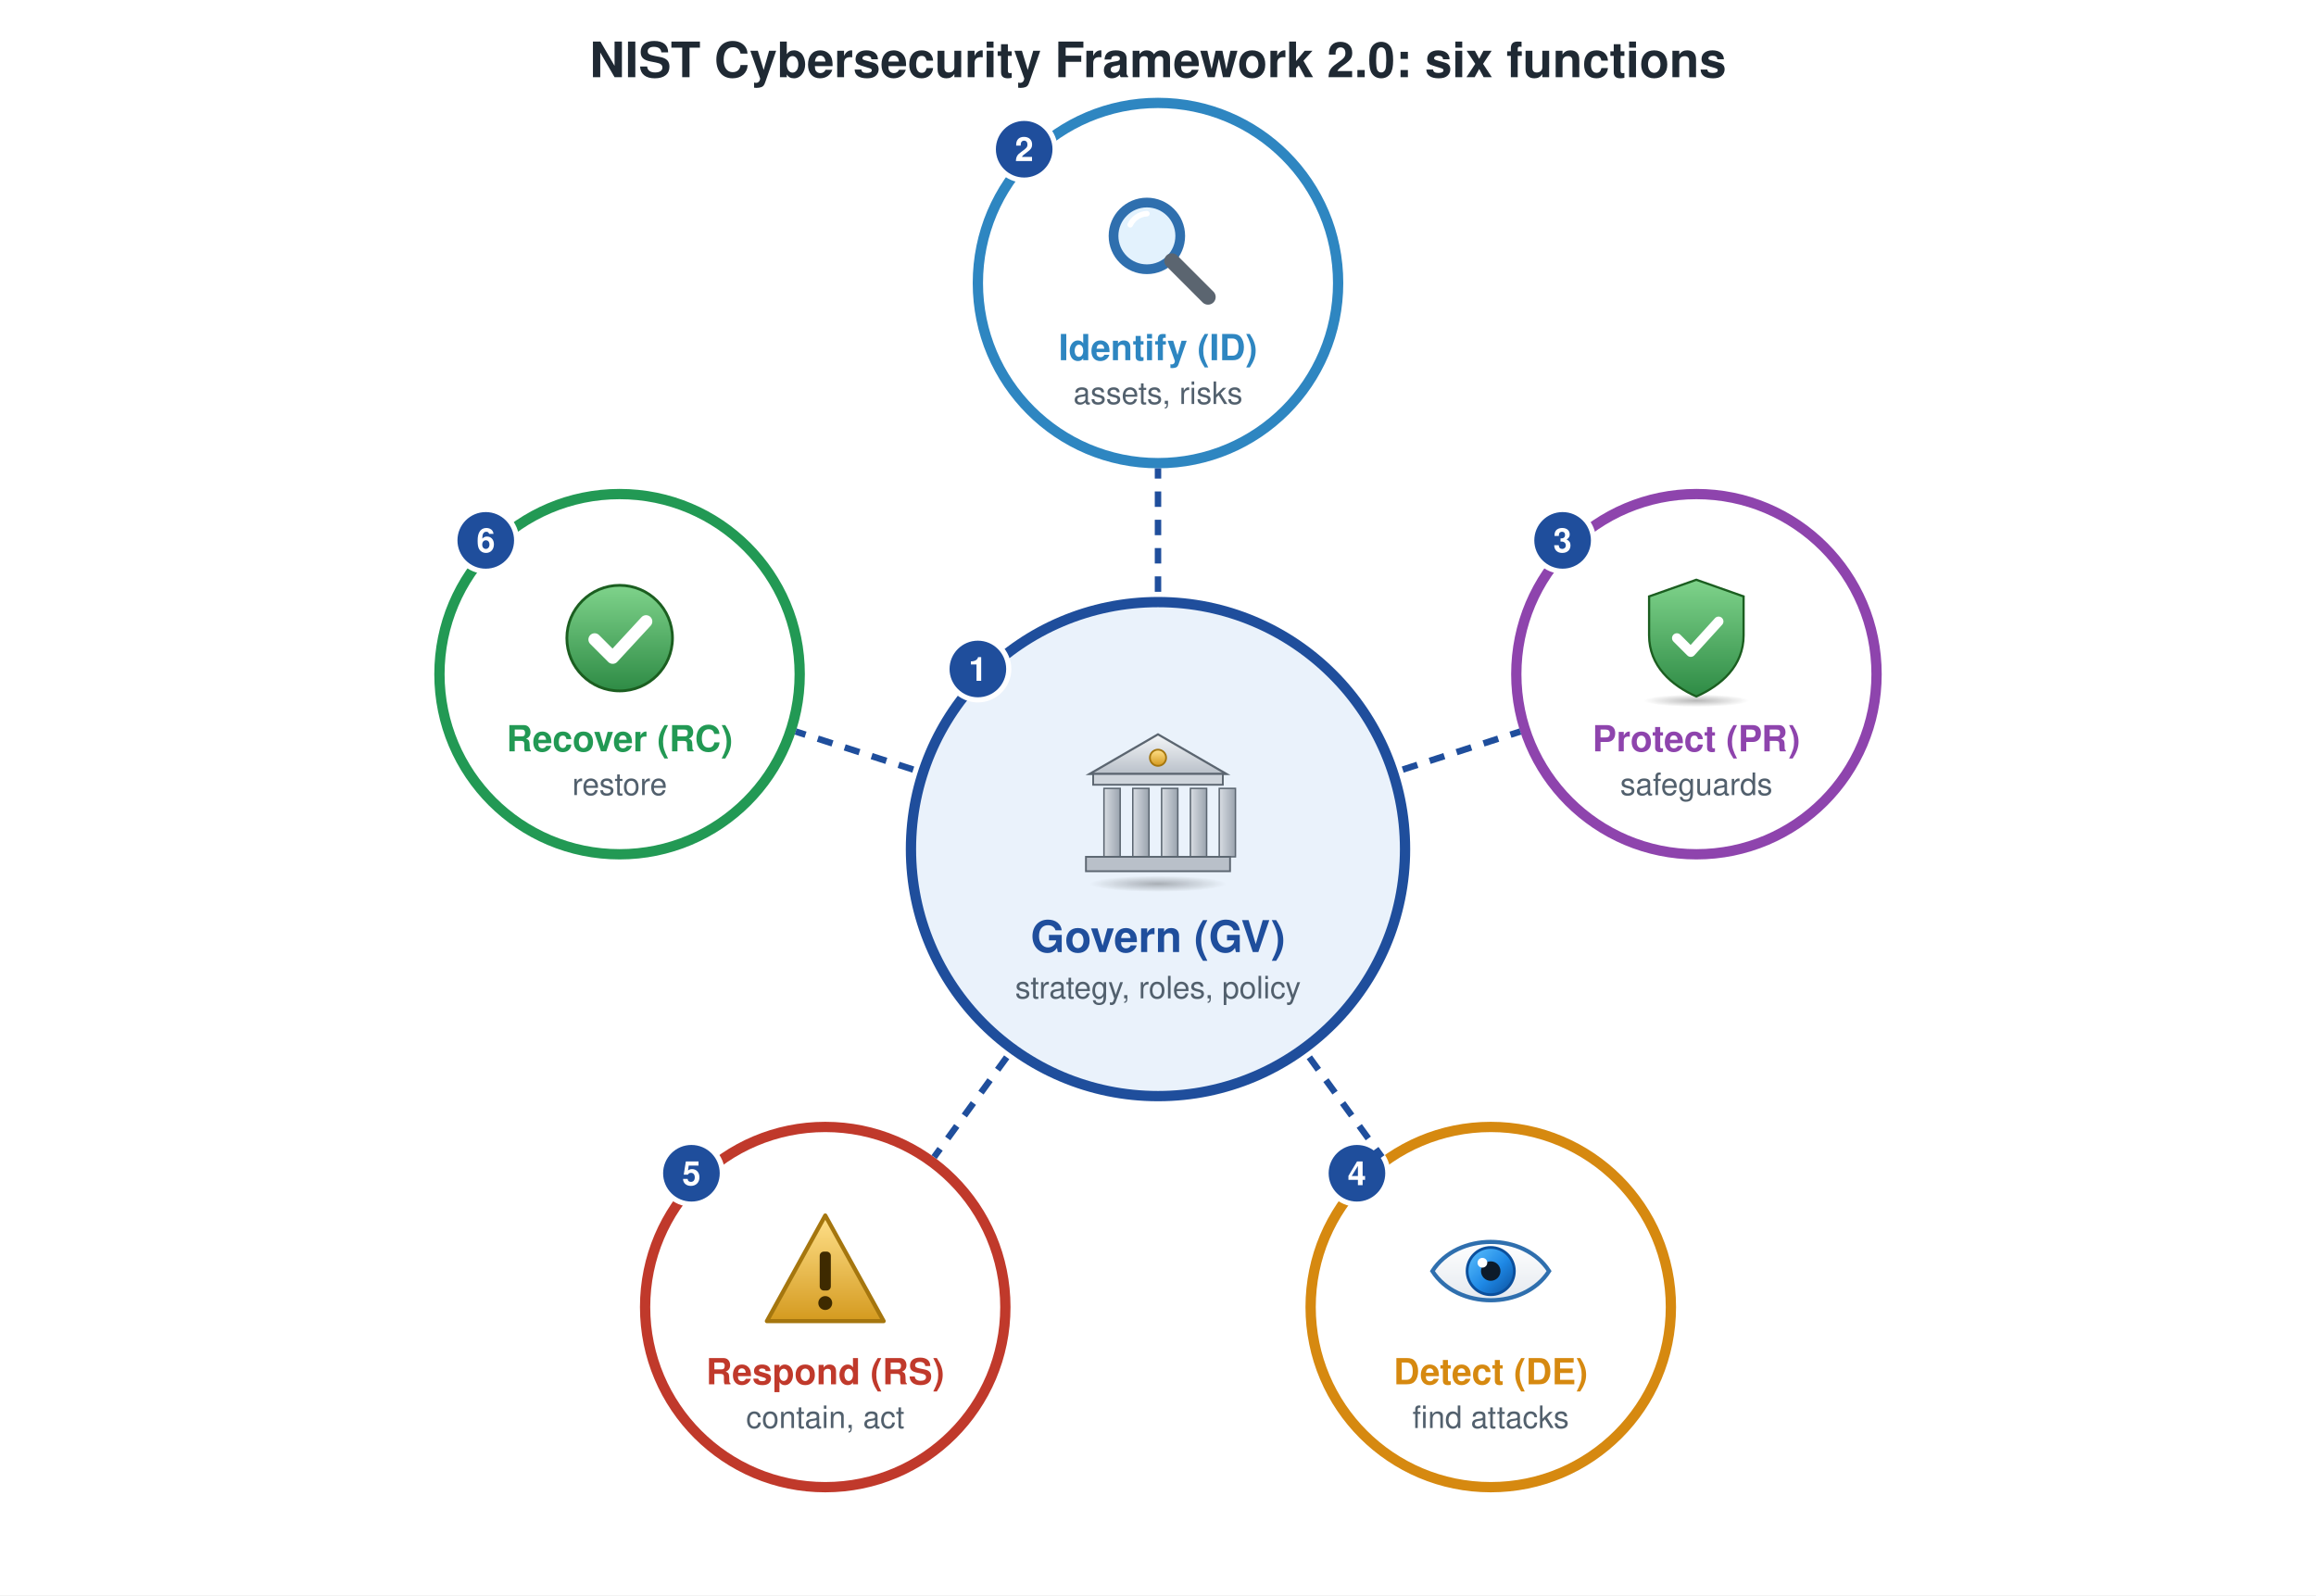
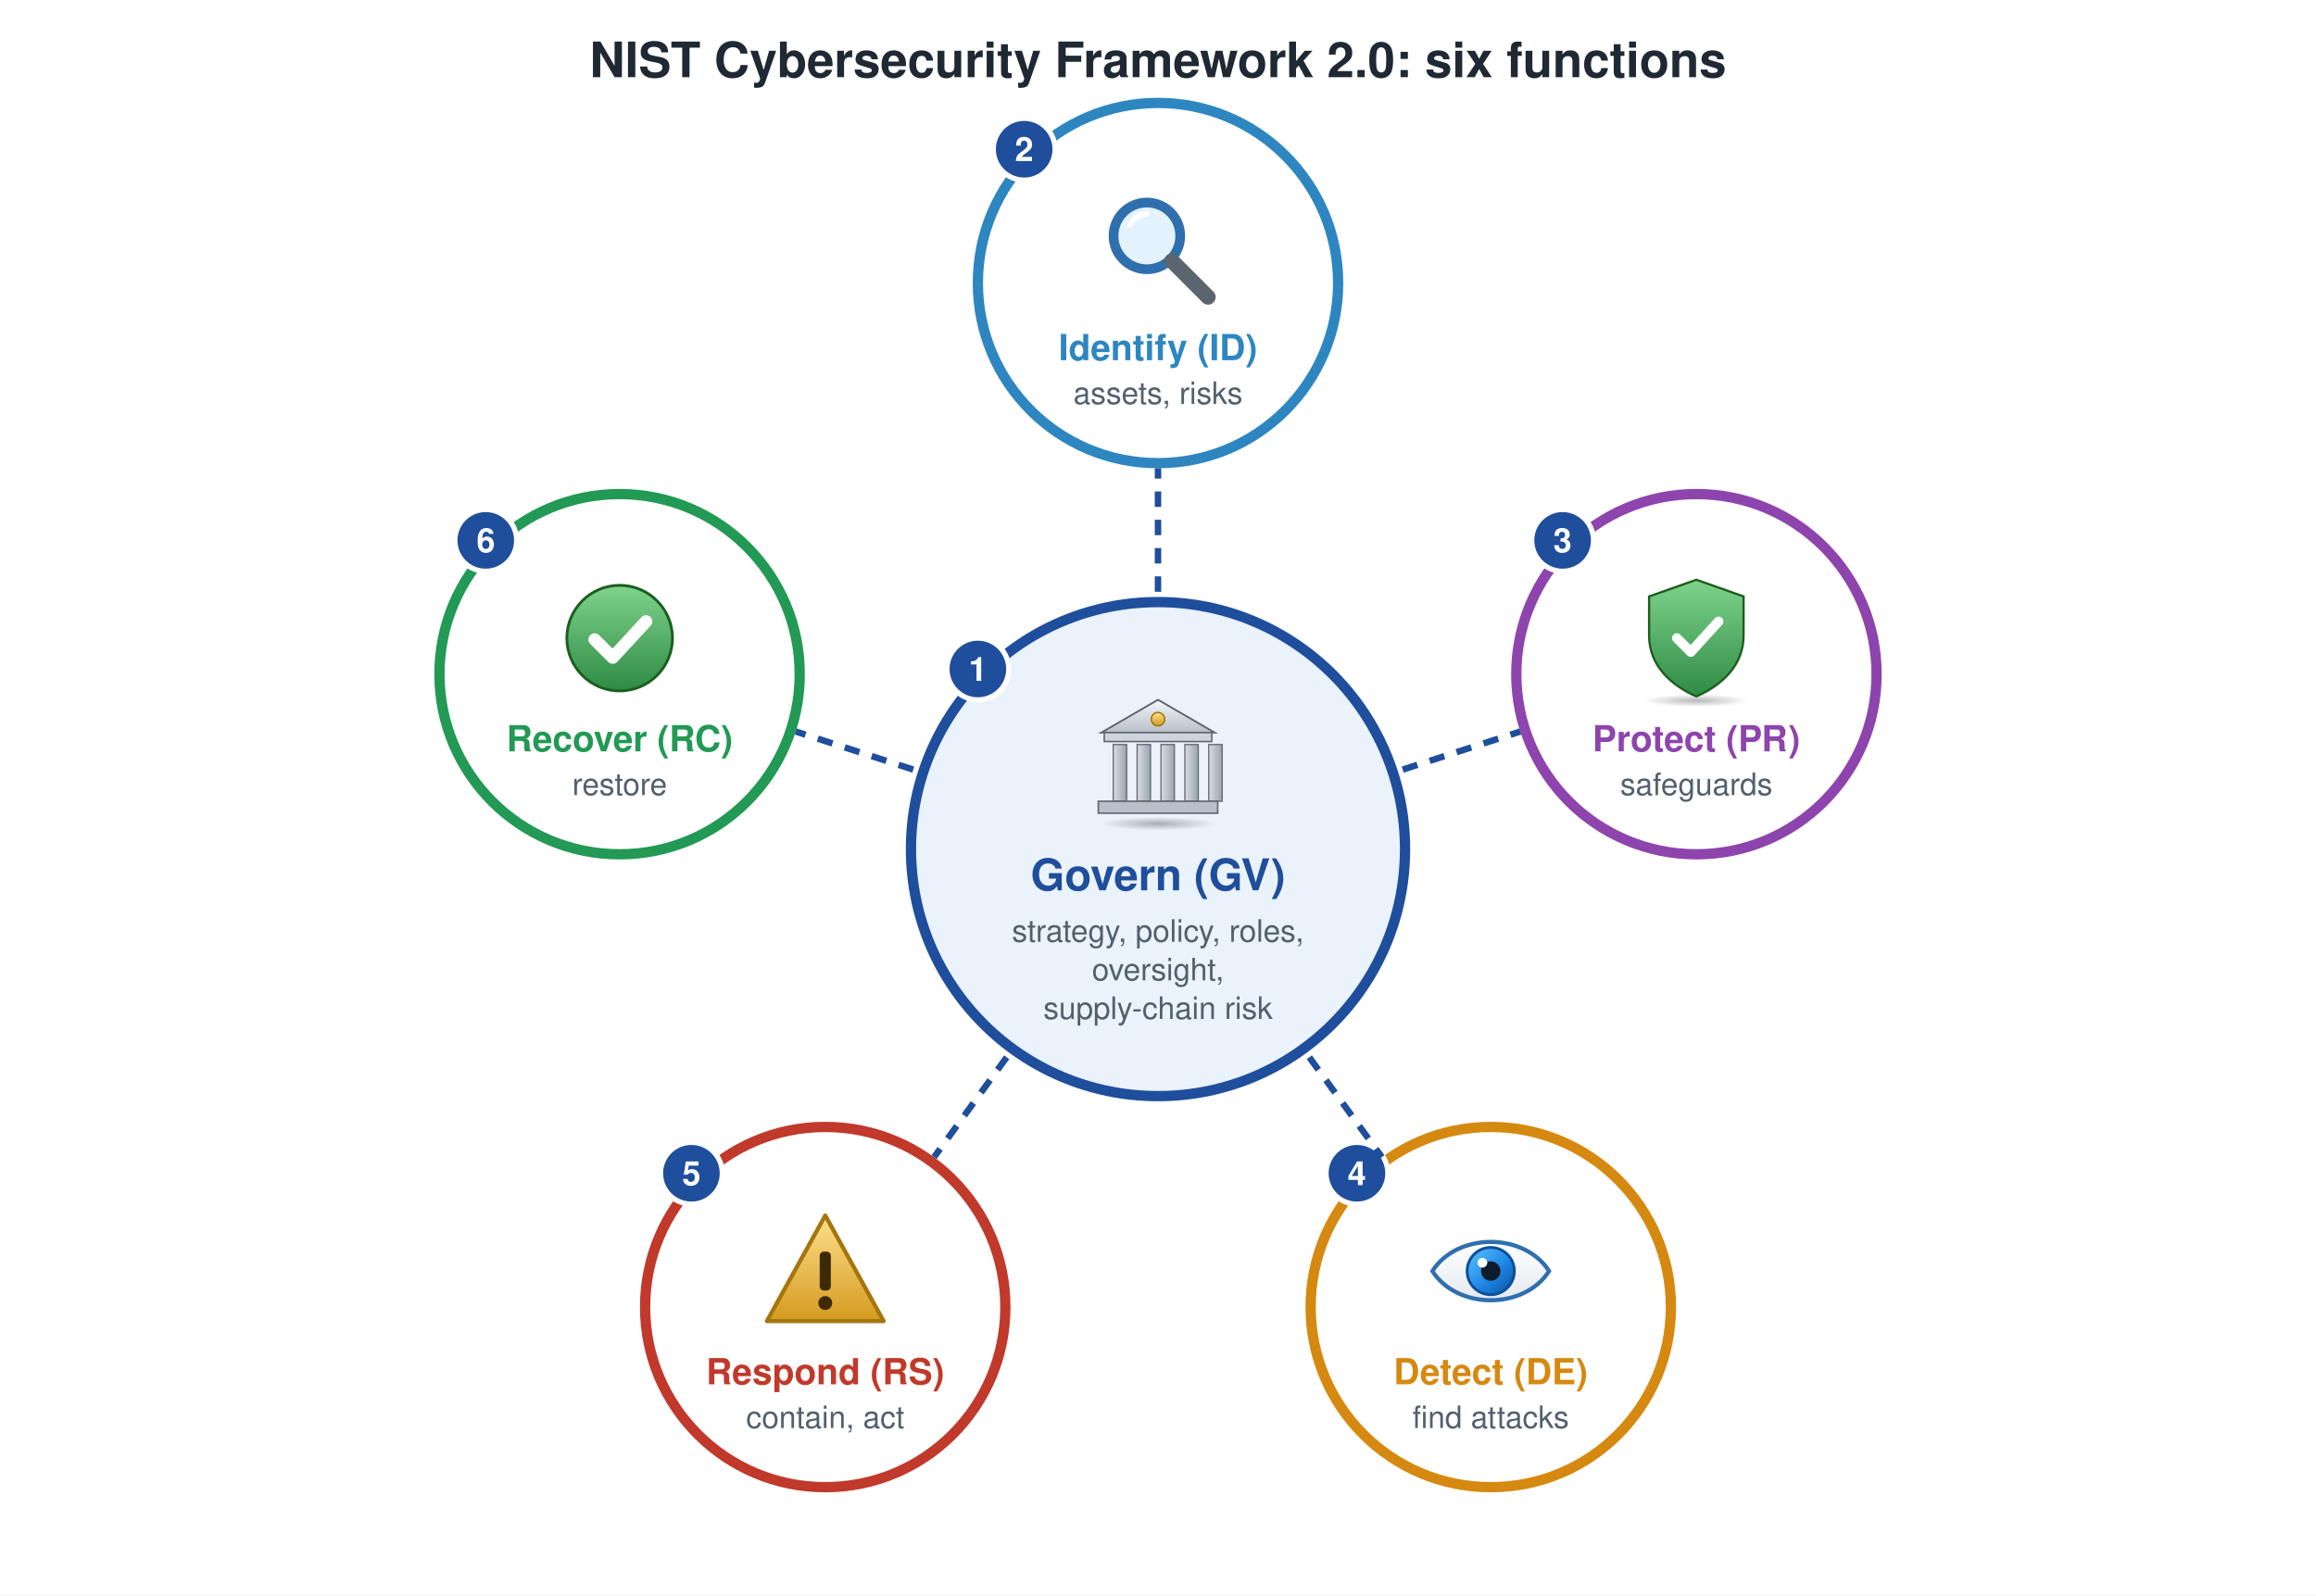
<svg xmlns="http://www.w3.org/2000/svg" viewBox="0 0 900 620" width="900" height="620" role="img" aria-labelledby="t d">
  <style>@media (prefers-reduced-motion: no-preference){.st{animation:fig-in .7s ease-out both}.s1{animation-delay:0.00s}.s2{animation-delay:0.90s}.s3{animation-delay:1.80s}.s4{animation-delay:2.70s}.s5{animation-delay:3.60s}.s6{animation-delay:4.50s}}@keyframes fig-in{from{opacity:0}to{opacity:1}}</style>
  <defs>
    <linearGradient id="g-box" x1="0" y1="0" x2="0" y2="1">
      <stop offset="0" stop-color="#f3f8fe" />
      <stop offset="1" stop-color="#c9ddf4" />
    </linearGradient>
    <filter id="f-drop" x="-10%" y="-10%" width="130%" height="140%">
      <feDropShadow dx="1.5" dy="2" stdDeviation="1.6" flood-color="#000" flood-opacity=".18" />
    </filter>
    <linearGradient id="g-steel" x1="0" y1="0" x2="1" y2="0">
      <stop offset="0" stop-color="#4a5361" />
      <stop offset=".5" stop-color="#2b313a" />
      <stop offset="1" stop-color="#1c2027" />
    </linearGradient>
    <linearGradient id="g-steel-top" x1="0" y1="0" x2="0" y2="1">
      <stop offset="0" stop-color="#7d8796" />
      <stop offset="1" stop-color="#4a5361" />
    </linearGradient>
    <linearGradient id="g-silver" x1="0" y1="0" x2="0" y2="1">
      <stop offset="0" stop-color="#f4f6f8" />
      <stop offset="1" stop-color="#b9c0c9" />
    </linearGradient>
    <linearGradient id="g-silver-side" x1="0" y1="0" x2="1" y2="0">
      <stop offset="0" stop-color="#d8dde3" />
      <stop offset="1" stop-color="#9aa3ae" />
    </linearGradient>
    <linearGradient id="g-screen" x1="0" y1="0" x2="1" y2="1">
      <stop offset="0" stop-color="#5fc3ff" />
      <stop offset=".55" stop-color="#1e88e5" />
      <stop offset="1" stop-color="#0b4f9c" />
    </linearGradient>
    <linearGradient id="g-router" x1="0" y1="0" x2="0" y2="1">
      <stop offset="0" stop-color="#6fb6e8" />
      <stop offset="1" stop-color="#1f5f99" />
    </linearGradient>
    <linearGradient id="g-router-top" x1="0" y1="0" x2="0" y2="1">
      <stop offset="0" stop-color="#e9f4fc" />
      <stop offset="1" stop-color="#a9cdea" />
    </linearGradient>
    <linearGradient id="g-db" x1="0" y1="0" x2="1" y2="0">
      <stop offset="0" stop-color="#8e99a6" />
      <stop offset=".45" stop-color="#e3e7eb" />
      <stop offset="1" stop-color="#7b8693" />
    </linearGradient>
    <linearGradient id="g-brick" x1="0" y1="0" x2="0" y2="1">
      <stop offset="0" stop-color="#e2774f" />
      <stop offset="1" stop-color="#b2472a" />
    </linearGradient>
    <linearGradient id="g-cloud" x1="0" y1="0" x2="0" y2="1">
      <stop offset="0" stop-color="#ffffff" />
      <stop offset="1" stop-color="#b8dcf5" />
    </linearGradient>
    <linearGradient id="g-skin" x1="0" y1="0" x2="0" y2="1">
      <stop offset="0" stop-color="#f7d7bf" />
      <stop offset="1" stop-color="#e2b394" />
    </linearGradient>
    <linearGradient id="g-suit" x1="0" y1="0" x2="0" y2="1">
      <stop offset="0" stop-color="#4b5563" />
      <stop offset="1" stop-color="#1f2733" />
    </linearGradient>
    <linearGradient id="g-suit2" x1="0" y1="0" x2="0" y2="1">
      <stop offset="0" stop-color="#7b5ea7" />
      <stop offset="1" stop-color="#46336b" />
    </linearGradient>
    <linearGradient id="g-hood" x1="0" y1="0" x2="0" y2="1">
      <stop offset="0" stop-color="#3a3f47" />
      <stop offset="1" stop-color="#0f1216" />
    </linearGradient>
    <linearGradient id="g-robot" x1="0" y1="0" x2="0" y2="1">
      <stop offset="0" stop-color="#e8eef5" />
      <stop offset="1" stop-color="#9fb0c3" />
    </linearGradient>
    <linearGradient id="g-gold" x1="0" y1="0" x2="0" y2="1">
      <stop offset="0" stop-color="#ffe08a" />
      <stop offset="1" stop-color="#d49a1f" />
    </linearGradient>
    <linearGradient id="g-paper" x1="0" y1="0" x2="0" y2="1">
      <stop offset="0" stop-color="#ffffff" />
      <stop offset="1" stop-color="#e4e9ef" />
    </linearGradient>
    <linearGradient id="g-green" x1="0" y1="0" x2="0" y2="1">
      <stop offset="0" stop-color="#7fd38b" />
      <stop offset="1" stop-color="#2e8b45" />
    </linearGradient>
    <linearGradient id="g-red" x1="0" y1="0" x2="0" y2="1">
      <stop offset="0" stop-color="#ff8a80" />
      <stop offset="1" stop-color="#c62828" />
    </linearGradient>
    <radialGradient id="g-shadow">
      <stop offset="0" stop-color="#000" stop-opacity=".28" />
      <stop offset="1" stop-color="#000" stop-opacity="0" />
    </radialGradient>
    <linearGradient id="g-suit3" x1="0" y1="0" x2="0" y2="1">
      <stop offset="0" stop-color="#2e86c1" />
      <stop offset="1" stop-color="#1b4f72" />
    </linearGradient>
    <symbol id="i-bank" viewBox="0 0 100 100">
      <ellipse cx="50" cy="95" rx="38" ry="4.5" fill="url(#g-shadow)" />
      <path d="M12 34 L50 12 L88 34 Z" fill="url(#g-silver)" stroke="#5b6570" stroke-width="1.2" />
      <rect x="14" y="34" width="72" height="6" fill="#cfd5dc" stroke="#5b6570" stroke-width="1" />
      <rect x="20" y="42" width="9" height="38" fill="url(#g-silver-side)" stroke="#5b6570" stroke-width=".8" />
      <rect x="36" y="42" width="9" height="38" fill="url(#g-silver-side)" stroke="#5b6570" stroke-width=".8" />
      <rect x="52" y="42" width="9" height="38" fill="url(#g-silver-side)" stroke="#5b6570" stroke-width=".8" />
      <rect x="68" y="42" width="9" height="38" fill="url(#g-silver-side)" stroke="#5b6570" stroke-width=".8" />
      <rect x="84" y="42" width="9" height="38" fill="url(#g-silver-side)" stroke="#5b6570" stroke-width=".8" />
      <rect x="10" y="80" width="80" height="8" fill="#b9c0c9" stroke="#5b6570" stroke-width="1" />
      <circle cx="50" cy="25" r="4.5" fill="url(#g-gold)" stroke="#a5760e" />
    </symbol>
    <symbol id="i-search" viewBox="0 0 100 100">
      <circle cx="42" cy="42" r="24" fill="#e3f2fd" stroke="#2f6fae" stroke-width="7" />
      <line x1="60" y1="60" x2="86" y2="86" stroke="#5b6570" stroke-width="11" stroke-linecap="round" />
      <path d="M30 34 a14 14 0 0 1 12 -8" fill="none" stroke="#fff" stroke-width="4" stroke-linecap="round" />
    </symbol>
    <symbol id="i-shield" viewBox="0 0 100 100">
      <ellipse cx="50" cy="95" rx="38" ry="4.5" fill="url(#g-shadow)" />
      <path d="M50 8 L84 20 V48 C84 70 68 84 50 92 C32 84 16 70 16 48 V20 Z" fill="url(#g-green)" stroke="#1b5e20" stroke-width="1.6" />
      <path d="M36 50 L46 60 L66 38" fill="none" stroke="#fff" stroke-width="7" stroke-linecap="round" stroke-linejoin="round" />
    </symbol>
    <symbol id="i-eye" viewBox="0 0 100 100">
      <path d="M8 50 C26 22 74 22 92 50 C74 78 26 78 8 50 Z" fill="url(#g-paper)" stroke="#2f6fae" stroke-width="3" />
      <circle cx="50" cy="50" r="17" fill="url(#g-screen)" stroke="#0b4f9c" stroke-width="2" />
      <circle cx="50" cy="50" r="7" fill="#0d1b2a" />
      <circle cx="44" cy="44" r="3.5" fill="#fff" />
    </symbol>
    <symbol id="i-warning" viewBox="0 0 100 100">
      <path d="M50 10 L92 86 H8 Z" fill="url(#g-gold)" stroke="#a5760e" stroke-width="3" stroke-linejoin="round" />
      <rect x="46" y="36" width="8" height="28" rx="3" fill="#3e2a00" />
      <circle cx="50" cy="73" r="5" fill="#3e2a00" />
    </symbol>
    <symbol id="i-check" viewBox="0 0 100 100">
      <circle cx="50" cy="50" r="38" fill="url(#g-green)" stroke="#1b5e20" stroke-width="2" />
      <path d="M32 51 L45 64 L69 38" fill="none" stroke="#fff" stroke-width="9" stroke-linecap="round" stroke-linejoin="round" />
    </symbol>
  </defs>
  <rect width="900" height="620" fill="#ffffff" />
  <text x="450.0" y="30.0" font-family="Helvetica, Arial, sans-serif" font-size="19" fill="#1f2933" font-weight="bold" text-anchor="middle">NIST Cybersecurity Framework 2.0: six functions</text>
  <g class="st s1">
    <circle cx="450" cy="330" r="96" fill="#eaf2fb" fill-opacity="1" stroke="#1f4e9c" stroke-width="4" />
  </g>
  <g class="st s1">
-     <use href="#i-bank" x="415.0" y="277.0" width="70" height="70" />
-   </g>
-   <g class="st s1">
-     <text x="450.0" y="370.0" font-family="Helvetica, Arial, sans-serif" font-size="17" fill="#1f4e9c" font-weight="bold" text-anchor="middle">Govern (GV)</text>
-   </g>
-   <g class="st s1">
-     <text x="450.0" y="388.0" font-family="Helvetica, Arial, sans-serif" font-size="12" fill="#52606d" font-weight="normal" text-anchor="middle">strategy, roles, policy</text>
+     <use href="#i-bank" x="421.0" y="265.0" width="58" height="58" />
+   </g>
+   <g class="st s1">
+     <text x="450.0" y="346.0" font-family="Helvetica, Arial, sans-serif" font-size="17" fill="#1f4e9c" font-weight="bold" text-anchor="middle">Govern (GV)</text>
+   </g>
+   <g class="st s1">
+     <text x="450.0" y="366.0" font-family="Helvetica, Arial, sans-serif" font-size="12" fill="#52606d" font-weight="normal" text-anchor="middle">strategy, policy, roles,</text>
+   </g>
+   <g class="st s1">
+     <text x="450.0" y="381.0" font-family="Helvetica, Arial, sans-serif" font-size="12" fill="#52606d" font-weight="normal" text-anchor="middle">oversight,</text>
+   </g>
+   <g class="st s1">
+     <text x="450.0" y="396.0" font-family="Helvetica, Arial, sans-serif" font-size="12" fill="#52606d" font-weight="normal" text-anchor="middle">supply-chain risk</text>
  </g>
  <g class="st s1">
    <circle cx="380" cy="260" r="12" fill="#1f4e9c" stroke="#fff" stroke-width="2" />
    <text x="380.0" y="264.6" font-family="Helvetica, Arial, sans-serif" font-size="13" fill="#fff" font-weight="bold" text-anchor="middle">1</text>
  </g>
  <g class="st s2">
    <circle cx="450.0" cy="110.0" r="70" fill="#ffffff" fill-opacity="1" stroke="#2e86c1" stroke-width="4" />
  </g>
  <g class="st s2">
    <use href="#i-search" x="423.0" y="69.0" width="54" height="54" />
  </g>
  <g class="st s2">
    <text x="450.0" y="140.0" font-family="Helvetica, Arial, sans-serif" font-size="14" fill="#2e86c1" font-weight="bold" text-anchor="middle">Identify (ID)</text>
  </g>
  <g class="st s2">
    <text x="450.0" y="157.0" font-family="Helvetica, Arial, sans-serif" font-size="12" fill="#52606d" font-weight="normal" text-anchor="middle">assets, risks</text>
  </g>
  <g class="st s2">
    <circle cx="398.0" cy="58.0" r="12" fill="#1f4e9c" stroke="#fff" stroke-width="2" />
    <text x="398.0" y="62.6" font-family="Helvetica, Arial, sans-serif" font-size="13" fill="#fff" font-weight="bold" text-anchor="middle">2</text>
  </g>
  <g class="st s2">
    <line x1="450.0" y1="230.0" x2="450.0" y2="182.0" stroke="#1f4e9c" stroke-width="2.5" stroke-dasharray="6 5" />
  </g>
  <g class="st s3">
    <circle cx="659.232" cy="262.016" r="70" fill="#ffffff" fill-opacity="1" stroke="#8e44ad" stroke-width="4" />
  </g>
  <g class="st s3">
    <use href="#i-shield" x="632.2" y="221.0" width="54" height="54" />
  </g>
  <g class="st s3">
    <text x="659.2" y="292.0" font-family="Helvetica, Arial, sans-serif" font-size="14" fill="#8e44ad" font-weight="bold" text-anchor="middle">Protect (PR)</text>
  </g>
  <g class="st s3">
    <text x="659.2" y="309.0" font-family="Helvetica, Arial, sans-serif" font-size="12" fill="#52606d" font-weight="normal" text-anchor="middle">safeguards</text>
  </g>
  <g class="st s3">
    <circle cx="607.232" cy="210.016" r="12" fill="#1f4e9c" stroke="#fff" stroke-width="2" />
    <text x="607.2" y="214.6" font-family="Helvetica, Arial, sans-serif" font-size="13" fill="#fff" font-weight="bold" text-anchor="middle">3</text>
  </g>
  <g class="st s3">
    <line x1="545.1" y1="299.1" x2="590.8" y2="284.3" stroke="#1f4e9c" stroke-width="2.5" stroke-dasharray="6 5" />
  </g>
  <g class="st s4">
    <circle cx="579.313" cy="507.984" r="70" fill="#ffffff" fill-opacity="1" stroke="#d68910" stroke-width="4" />
  </g>
  <g class="st s4">
    <use href="#i-eye" x="552.3" y="467.0" width="54" height="54" />
  </g>
  <g class="st s4">
    <text x="579.3" y="538.0" font-family="Helvetica, Arial, sans-serif" font-size="14" fill="#d68910" font-weight="bold" text-anchor="middle">Detect (DE)</text>
  </g>
  <g class="st s4">
    <text x="579.3" y="555.0" font-family="Helvetica, Arial, sans-serif" font-size="12" fill="#52606d" font-weight="normal" text-anchor="middle">find attacks</text>
  </g>
  <g class="st s4">
    <circle cx="527.313" cy="455.984" r="12" fill="#1f4e9c" stroke="#fff" stroke-width="2" />
    <text x="527.3" y="460.6" font-family="Helvetica, Arial, sans-serif" font-size="13" fill="#fff" font-weight="bold" text-anchor="middle">4</text>
  </g>
  <g class="st s4">
    <line x1="508.8" y1="410.9" x2="537.0" y2="449.7" stroke="#1f4e9c" stroke-width="2.5" stroke-dasharray="6 5" />
  </g>
  <g class="st s5">
    <circle cx="320.687" cy="507.984" r="70" fill="#ffffff" fill-opacity="1" stroke="#c0392b" stroke-width="4" />
  </g>
  <g class="st s5">
    <use href="#i-warning" x="293.7" y="467.0" width="54" height="54" />
  </g>
  <g class="st s5">
    <text x="320.7" y="538.0" font-family="Helvetica, Arial, sans-serif" font-size="14" fill="#c0392b" font-weight="bold" text-anchor="middle">Respond (RS)</text>
  </g>
  <g class="st s5">
    <text x="320.7" y="555.0" font-family="Helvetica, Arial, sans-serif" font-size="12" fill="#52606d" font-weight="normal" text-anchor="middle">contain, act</text>
  </g>
  <g class="st s5">
    <circle cx="268.687" cy="455.984" r="12" fill="#1f4e9c" stroke="#fff" stroke-width="2" />
    <text x="268.7" y="460.6" font-family="Helvetica, Arial, sans-serif" font-size="13" fill="#fff" font-weight="bold" text-anchor="middle">5</text>
  </g>
  <g class="st s5">
    <line x1="391.2" y1="410.9" x2="363.0" y2="449.7" stroke="#1f4e9c" stroke-width="2.5" stroke-dasharray="6 5" />
  </g>
  <g class="st s6">
    <circle cx="240.768" cy="262.016" r="70" fill="#ffffff" fill-opacity="1" stroke="#229954" stroke-width="4" />
  </g>
  <g class="st s6">
    <use href="#i-check" x="213.8" y="221.0" width="54" height="54" />
  </g>
  <g class="st s6">
    <text x="240.8" y="292.0" font-family="Helvetica, Arial, sans-serif" font-size="14" fill="#229954" font-weight="bold" text-anchor="middle">Recover (RC)</text>
  </g>
  <g class="st s6">
    <text x="240.8" y="309.0" font-family="Helvetica, Arial, sans-serif" font-size="12" fill="#52606d" font-weight="normal" text-anchor="middle">restore</text>
  </g>
  <g class="st s6">
    <circle cx="188.768" cy="210.016" r="12" fill="#1f4e9c" stroke="#fff" stroke-width="2" />
    <text x="188.8" y="214.6" font-family="Helvetica, Arial, sans-serif" font-size="13" fill="#fff" font-weight="bold" text-anchor="middle">6</text>
  </g>
  <g class="st s6">
    <line x1="354.9" y1="299.1" x2="309.2" y2="284.3" stroke="#1f4e9c" stroke-width="2.5" stroke-dasharray="6 5" />
  </g>
</svg>
